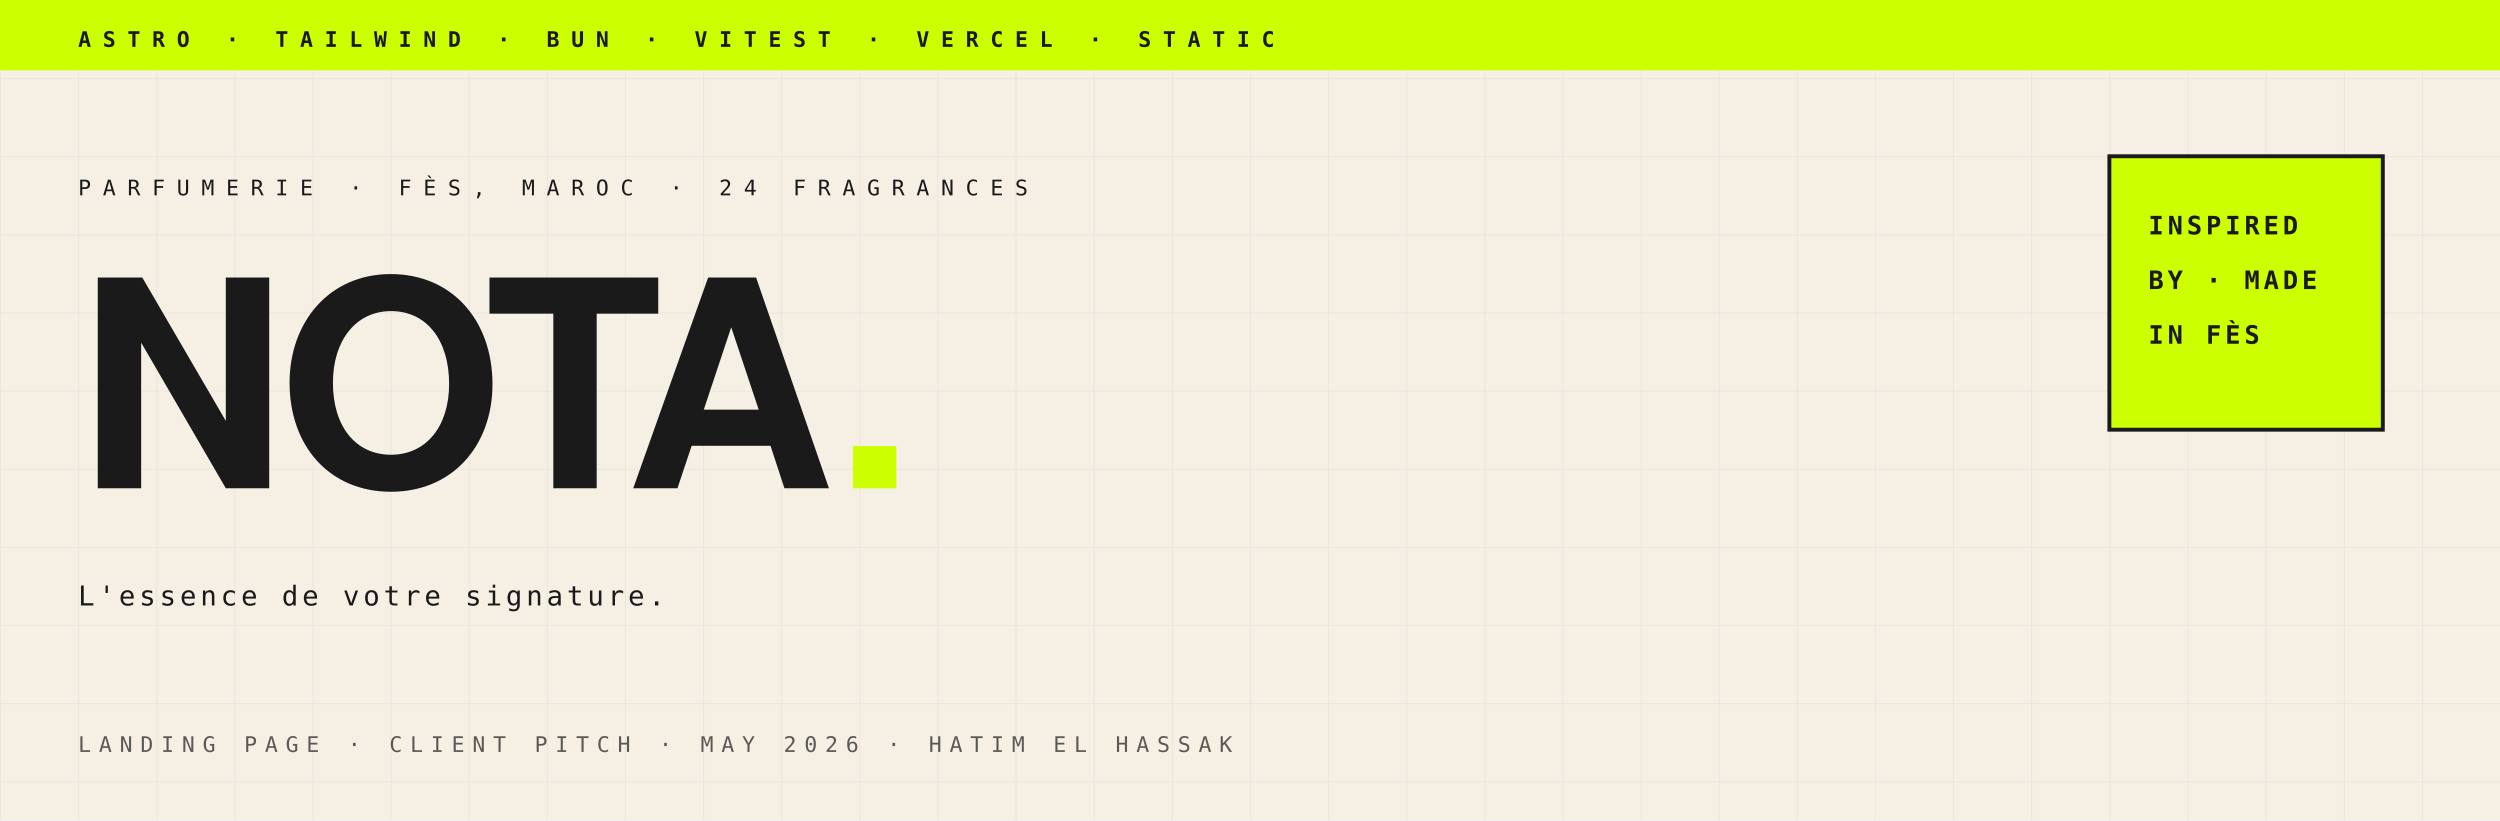
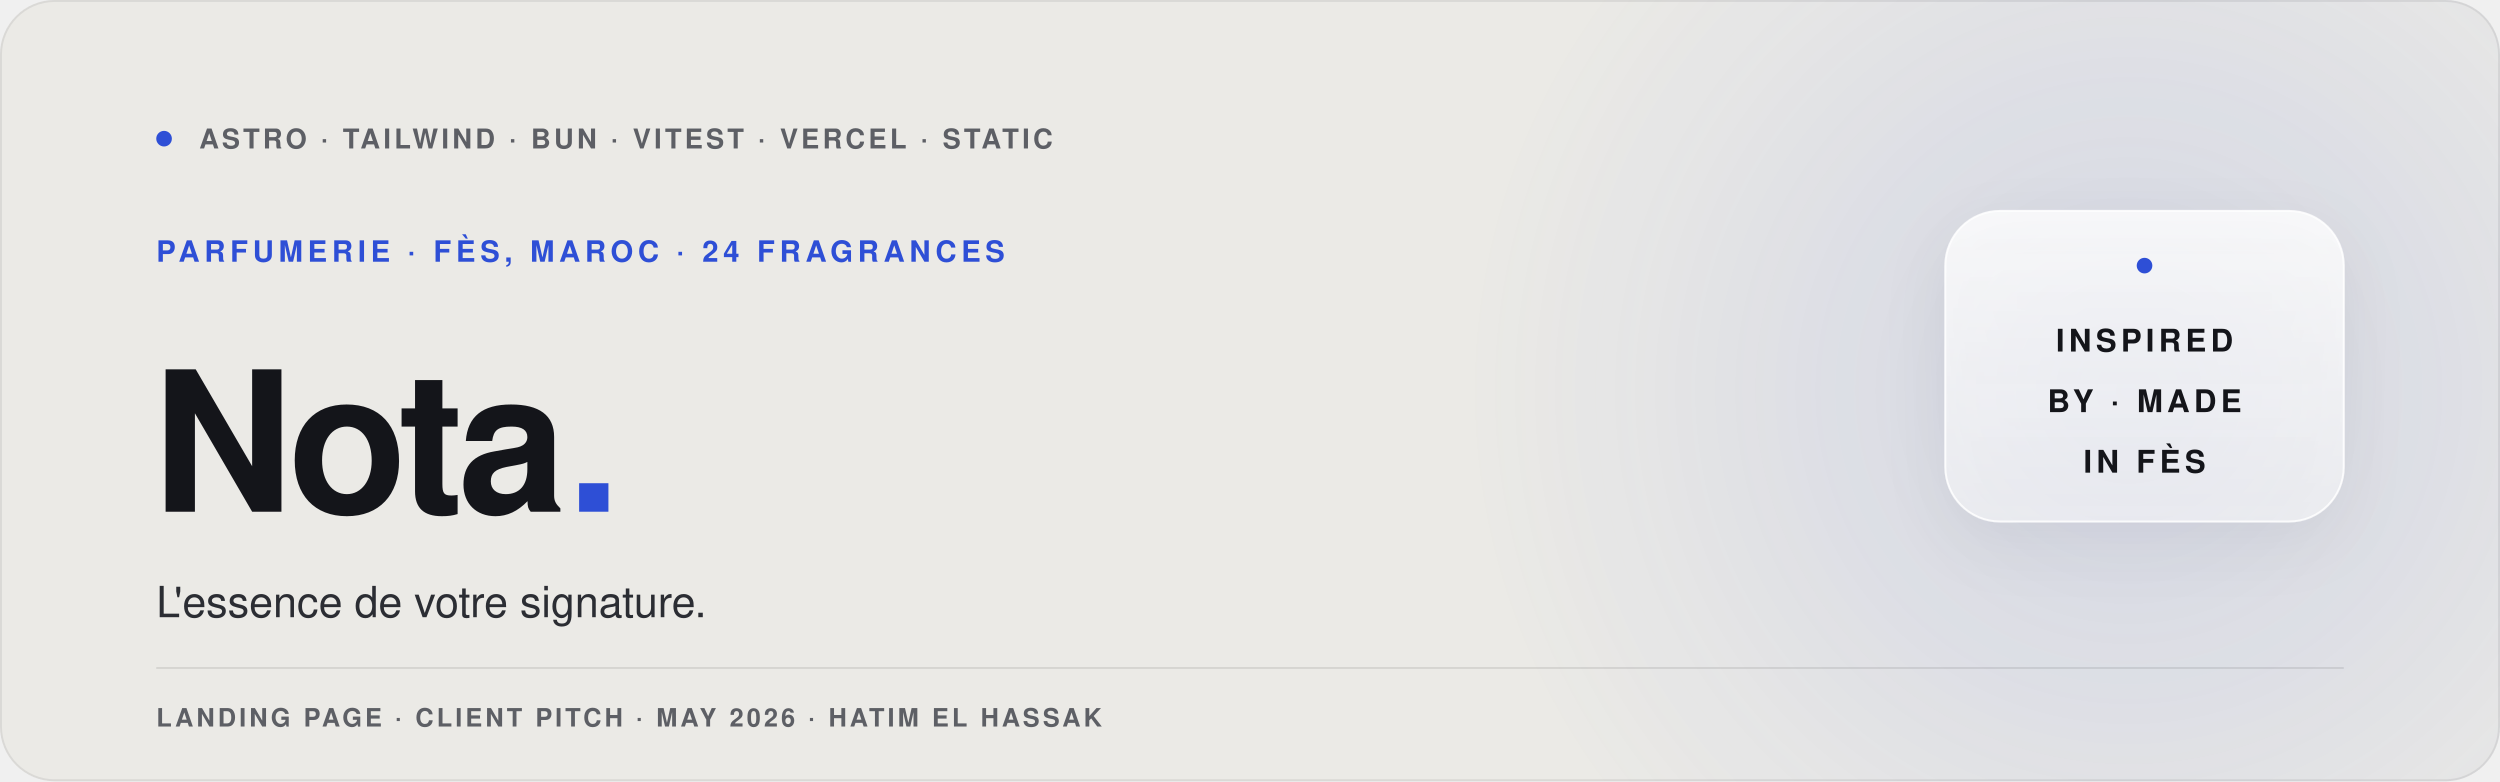
- <svg xmlns="http://www.w3.org/2000/svg" viewBox="0 0 1280 420" width="1280" height="420">
+ <svg xmlns="http://www.w3.org/2000/svg" viewBox="0 0 1280 400" width="1280" height="400" role="img" aria-label="Nota">
  <defs>
-     <pattern id="grid" width="40" height="40" patternUnits="userSpaceOnUse">
-       <path d="M40 0H0V40" fill="none" stroke="#1A1A1A" stroke-width="0.5" opacity="0.08" />
-     </pattern>
+     <radialGradient id="glow" gradientUnits="userSpaceOnUse" cx="1090" cy="200" r="340">
+       <stop offset="0" stop-color="#2E4FD6" stop-opacity=".13" />
+       <stop offset="1" stop-color="#2E4FD6" stop-opacity="0" />
+     </radialGradient>
+     <linearGradient id="card" x1="0" y1="0" x2="0" y2="1">
+       <stop offset="0" stop-color="#FFFFFF" stop-opacity=".78" />
+       <stop offset="1" stop-color="#FFFFFF" stop-opacity=".46" />
+     </linearGradient>
+     <filter id="lift" x="-30%" y="-30%" width="160%" height="170%">
+       <feDropShadow dx="0" dy="12" stdDeviation="16" flood-color="#14151A" flood-opacity=".10" />
+     </filter>
+     <style>
+       text { font-family: Satoshi,'Helvetica Neue',Helvetica,Arial,'Liberation Sans',sans-serif; }
+     </style>
  </defs>
-   <rect width="1280" height="420" fill="#F5EFE4" />
-   <rect width="1280" height="420" fill="url(#grid)" />
-   <rect x="0" y="0" width="1280" height="36" fill="#CCFF00" />
-   <text x="40" y="24" font-family="JetBrains Mono, monospace" font-size="11" font-weight="600" letter-spacing="6" fill="#1A1A1A">
-     ASTRO · TAILWIND · BUN · VITEST · VERCEL · STATIC
+   <rect width="1280" height="400" rx="28" fill="#EBEAE6" />
+   <rect width="1280" height="400" rx="28" fill="url(#glow)" />
+   <rect x="0.5" y="0.5" width="1279" height="399" rx="27.5" fill="none" stroke="#14151A" stroke-opacity=".08" />
+   <circle cx="84" cy="71" r="4" fill="#2E4FD6" />
+   <text x="102" y="76" font-size="14" font-weight="600" letter-spacing="1.68" fill="#5D5F65">ASTRO · TAILWIND · BUN · VITEST · VERCEL · STATIC</text>
+   <text x="80" y="134" font-size="15" font-weight="700" letter-spacing="2.40" fill="#2E4FD6">PARFUMERIE · FÈS, MAROC · 24 FRAGRANCES</text>
+   <text x="78" y="262" font-size="100.0" font-weight="700" letter-spacing="-3.50" fill="#14151A">Nota<tspan fill="#2E4FD6">.</tspan>
  </text>
-   <text x="40" y="100" font-family="JetBrains Mono, monospace" font-size="11" font-weight="500" letter-spacing="6" fill="#1A1A1A">
-     PARFUMERIE · FÈS, MAROC · 24 FRAGRANCES
-   </text>
-   <text x="40" y="250" font-family="Helvetica Neue, Arial Black, sans-serif" font-size="148" font-weight="900" letter-spacing="-6" fill="#1A1A1A">
-     NOTA<tspan fill="#CCFF00">.</tspan>
-   </text>
-   <text x="40" y="310" font-family="JetBrains Mono, monospace" font-size="14" font-weight="500" letter-spacing="2" fill="#1A1A1A">
-     L'essence de votre signature.
-   </text>
-   <rect x="1080" y="80" width="140" height="140" fill="#CCFF00" stroke="#1A1A1A" stroke-width="2" />
-   <text x="1100" y="120" font-family="JetBrains Mono, monospace" font-size="13" font-weight="700" letter-spacing="2" fill="#1A1A1A">INSPIRED</text>
-   <text x="1100" y="148" font-family="JetBrains Mono, monospace" font-size="13" font-weight="700" letter-spacing="2" fill="#1A1A1A">BY · MADE</text>
-   <text x="1100" y="176" font-family="JetBrains Mono, monospace" font-size="13" font-weight="700" letter-spacing="2" fill="#1A1A1A">IN FÈS</text>
-   <text x="40" y="385" font-family="JetBrains Mono, monospace" font-size="11" font-weight="500" letter-spacing="4" fill="#1A1A1A" opacity="0.7">
-     LANDING PAGE · CLIENT PITCH · MAY 2026 · HATIM EL HASSAK
-   </text>
+   <text x="80" y="316" font-size="22" font-weight="500" fill="#2B2D33">L'essence de votre signature.</text>
+   <line x1="80" y1="342" x2="1200" y2="342" stroke="#14151A" stroke-opacity=".10" />
+   <text x="80" y="372" font-size="13" font-weight="600" letter-spacing="1.56" fill="#5D5F65">LANDING PAGE · CLIENT PITCH · MAY 2026 · HATIM EL HASSAK</text>
+   <g filter="url(#lift)">
+     <rect x="996" y="108" width="204" height="159" rx="28" fill="url(#card)" stroke="#FFFFFF" stroke-opacity=".85" />
+   </g>
+   <circle cx="1098" cy="136" r="4" fill="#2E4FD6" />
+   <text x="1098" y="180" text-anchor="middle" font-size="16" font-weight="700" letter-spacing="2.2" fill="#14151A">INSPIRED</text>
+   <text x="1098" y="211" text-anchor="middle" font-size="16" font-weight="700" letter-spacing="2.2" fill="#14151A">BY · MADE</text>
+   <text x="1098" y="242" text-anchor="middle" font-size="16" font-weight="700" letter-spacing="2.2" fill="#14151A">IN FÈS</text>
</svg>
